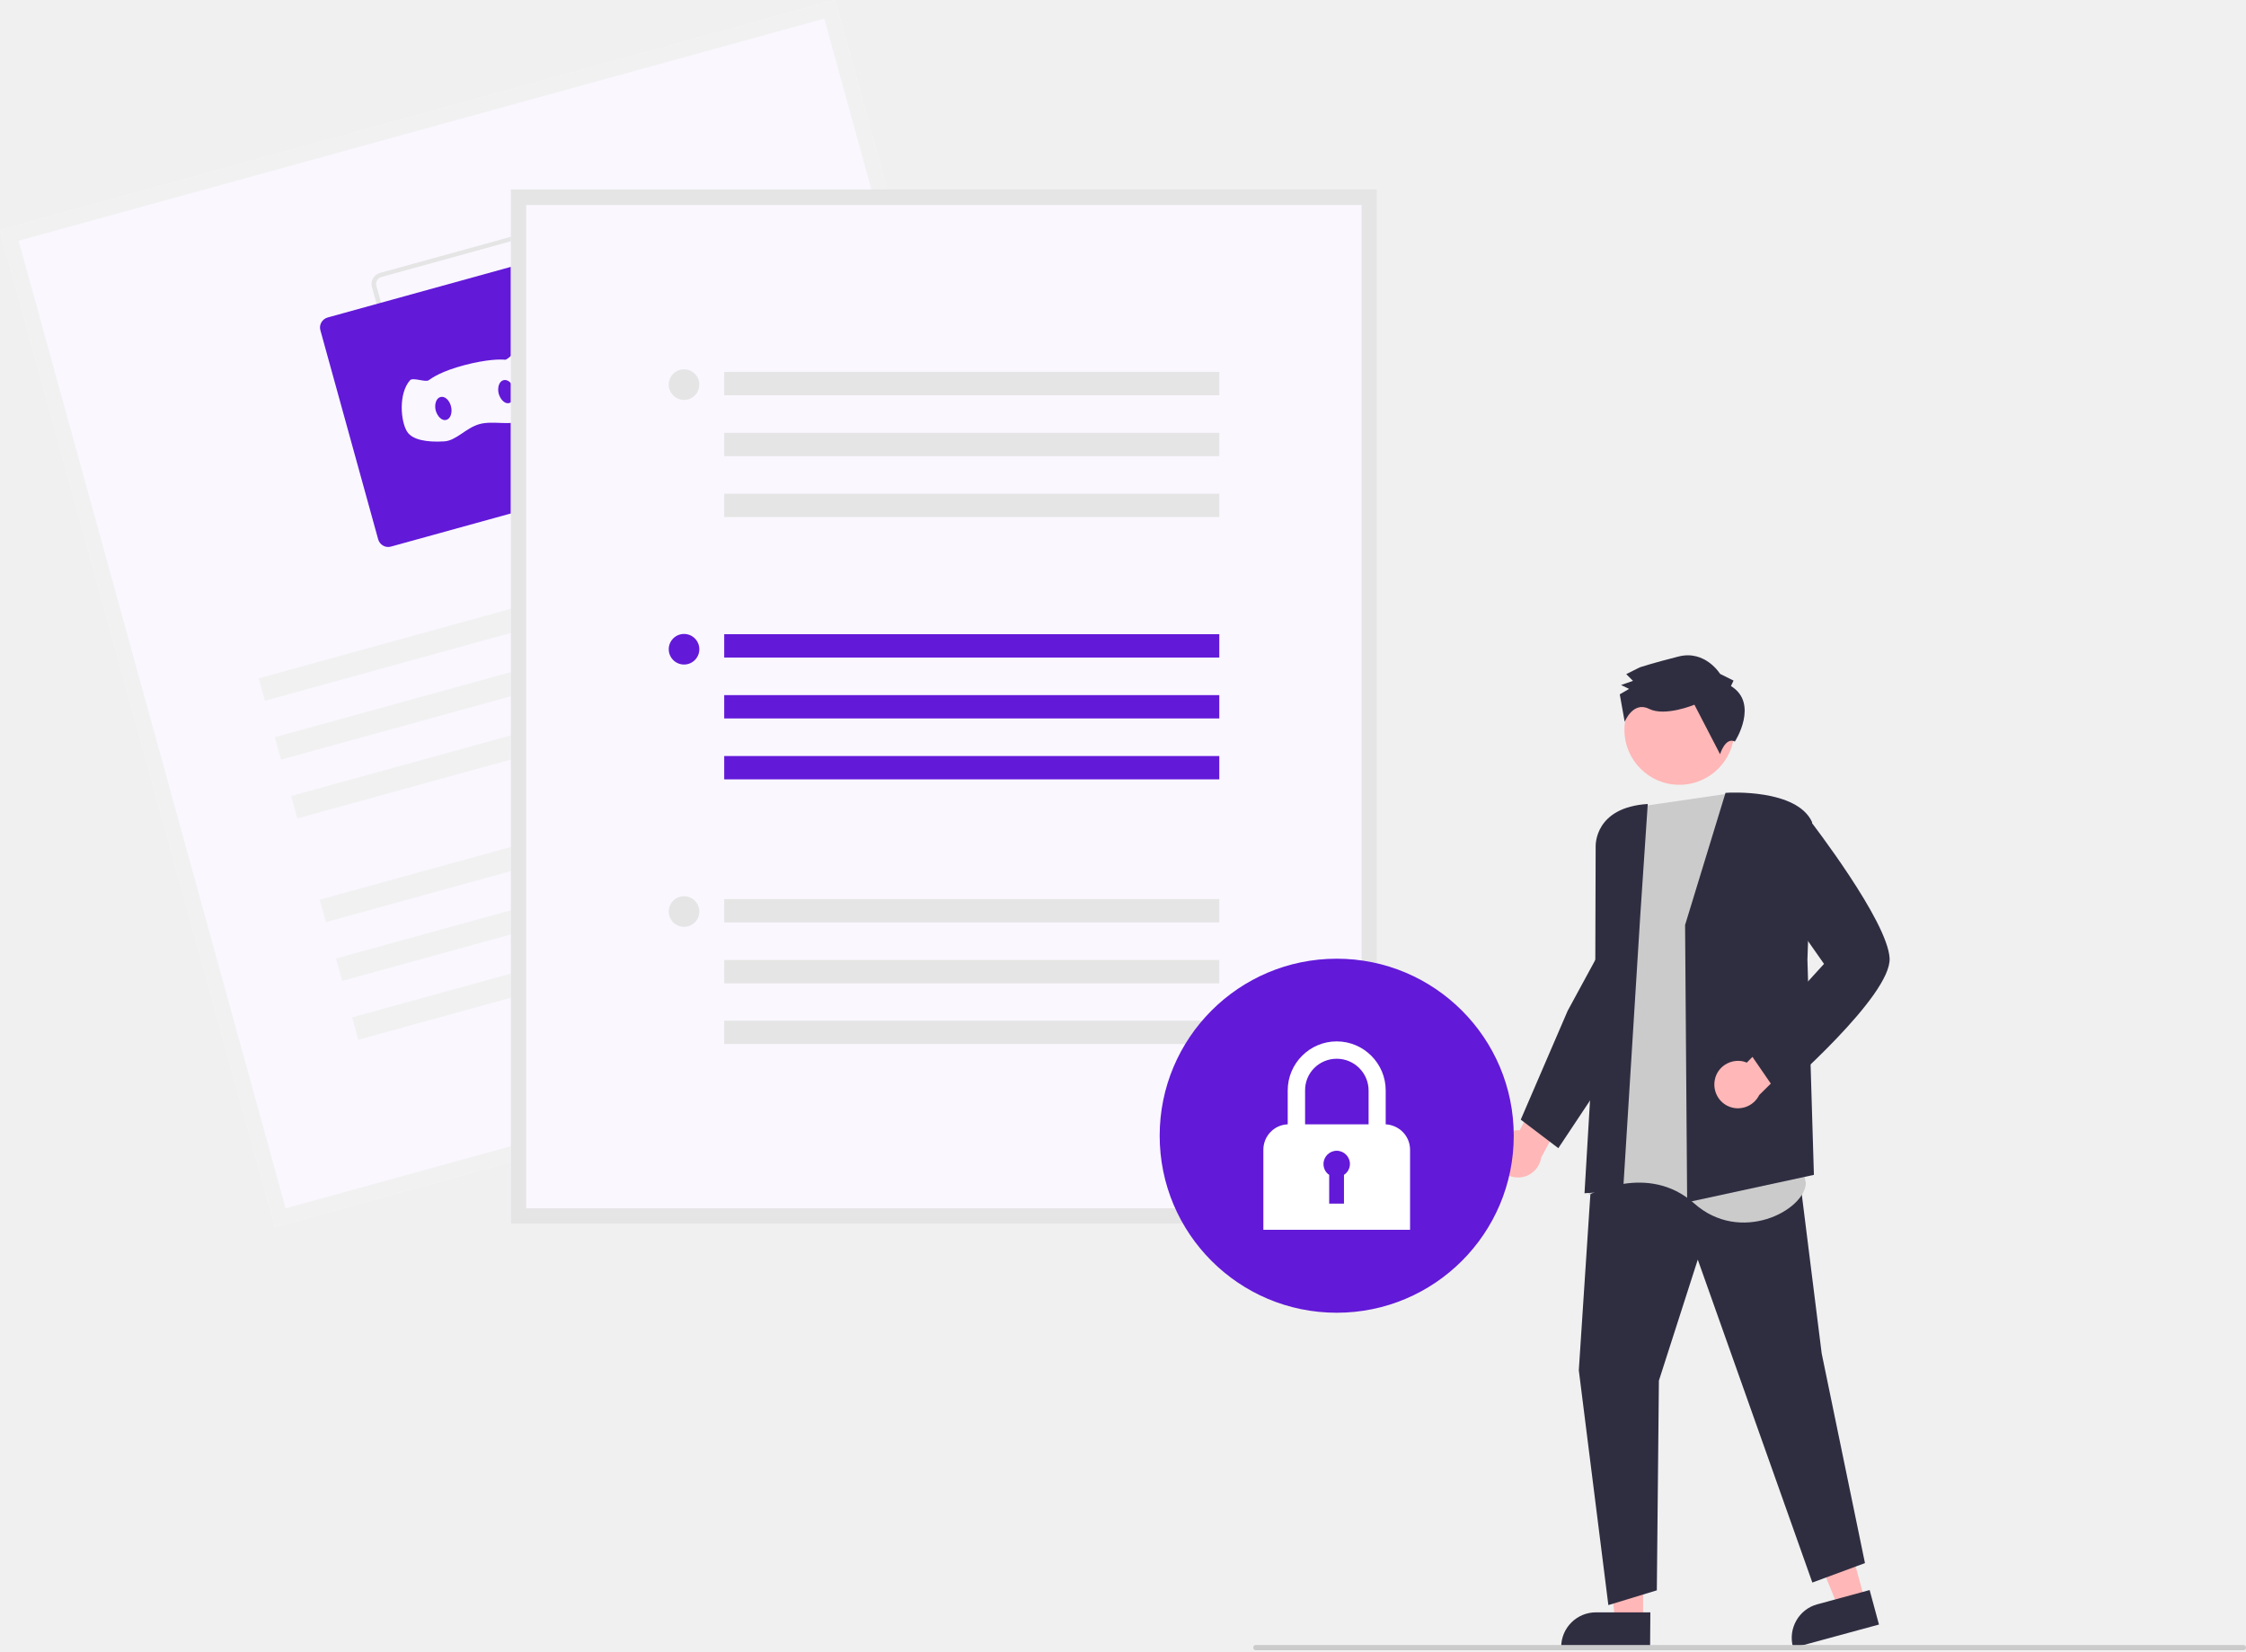
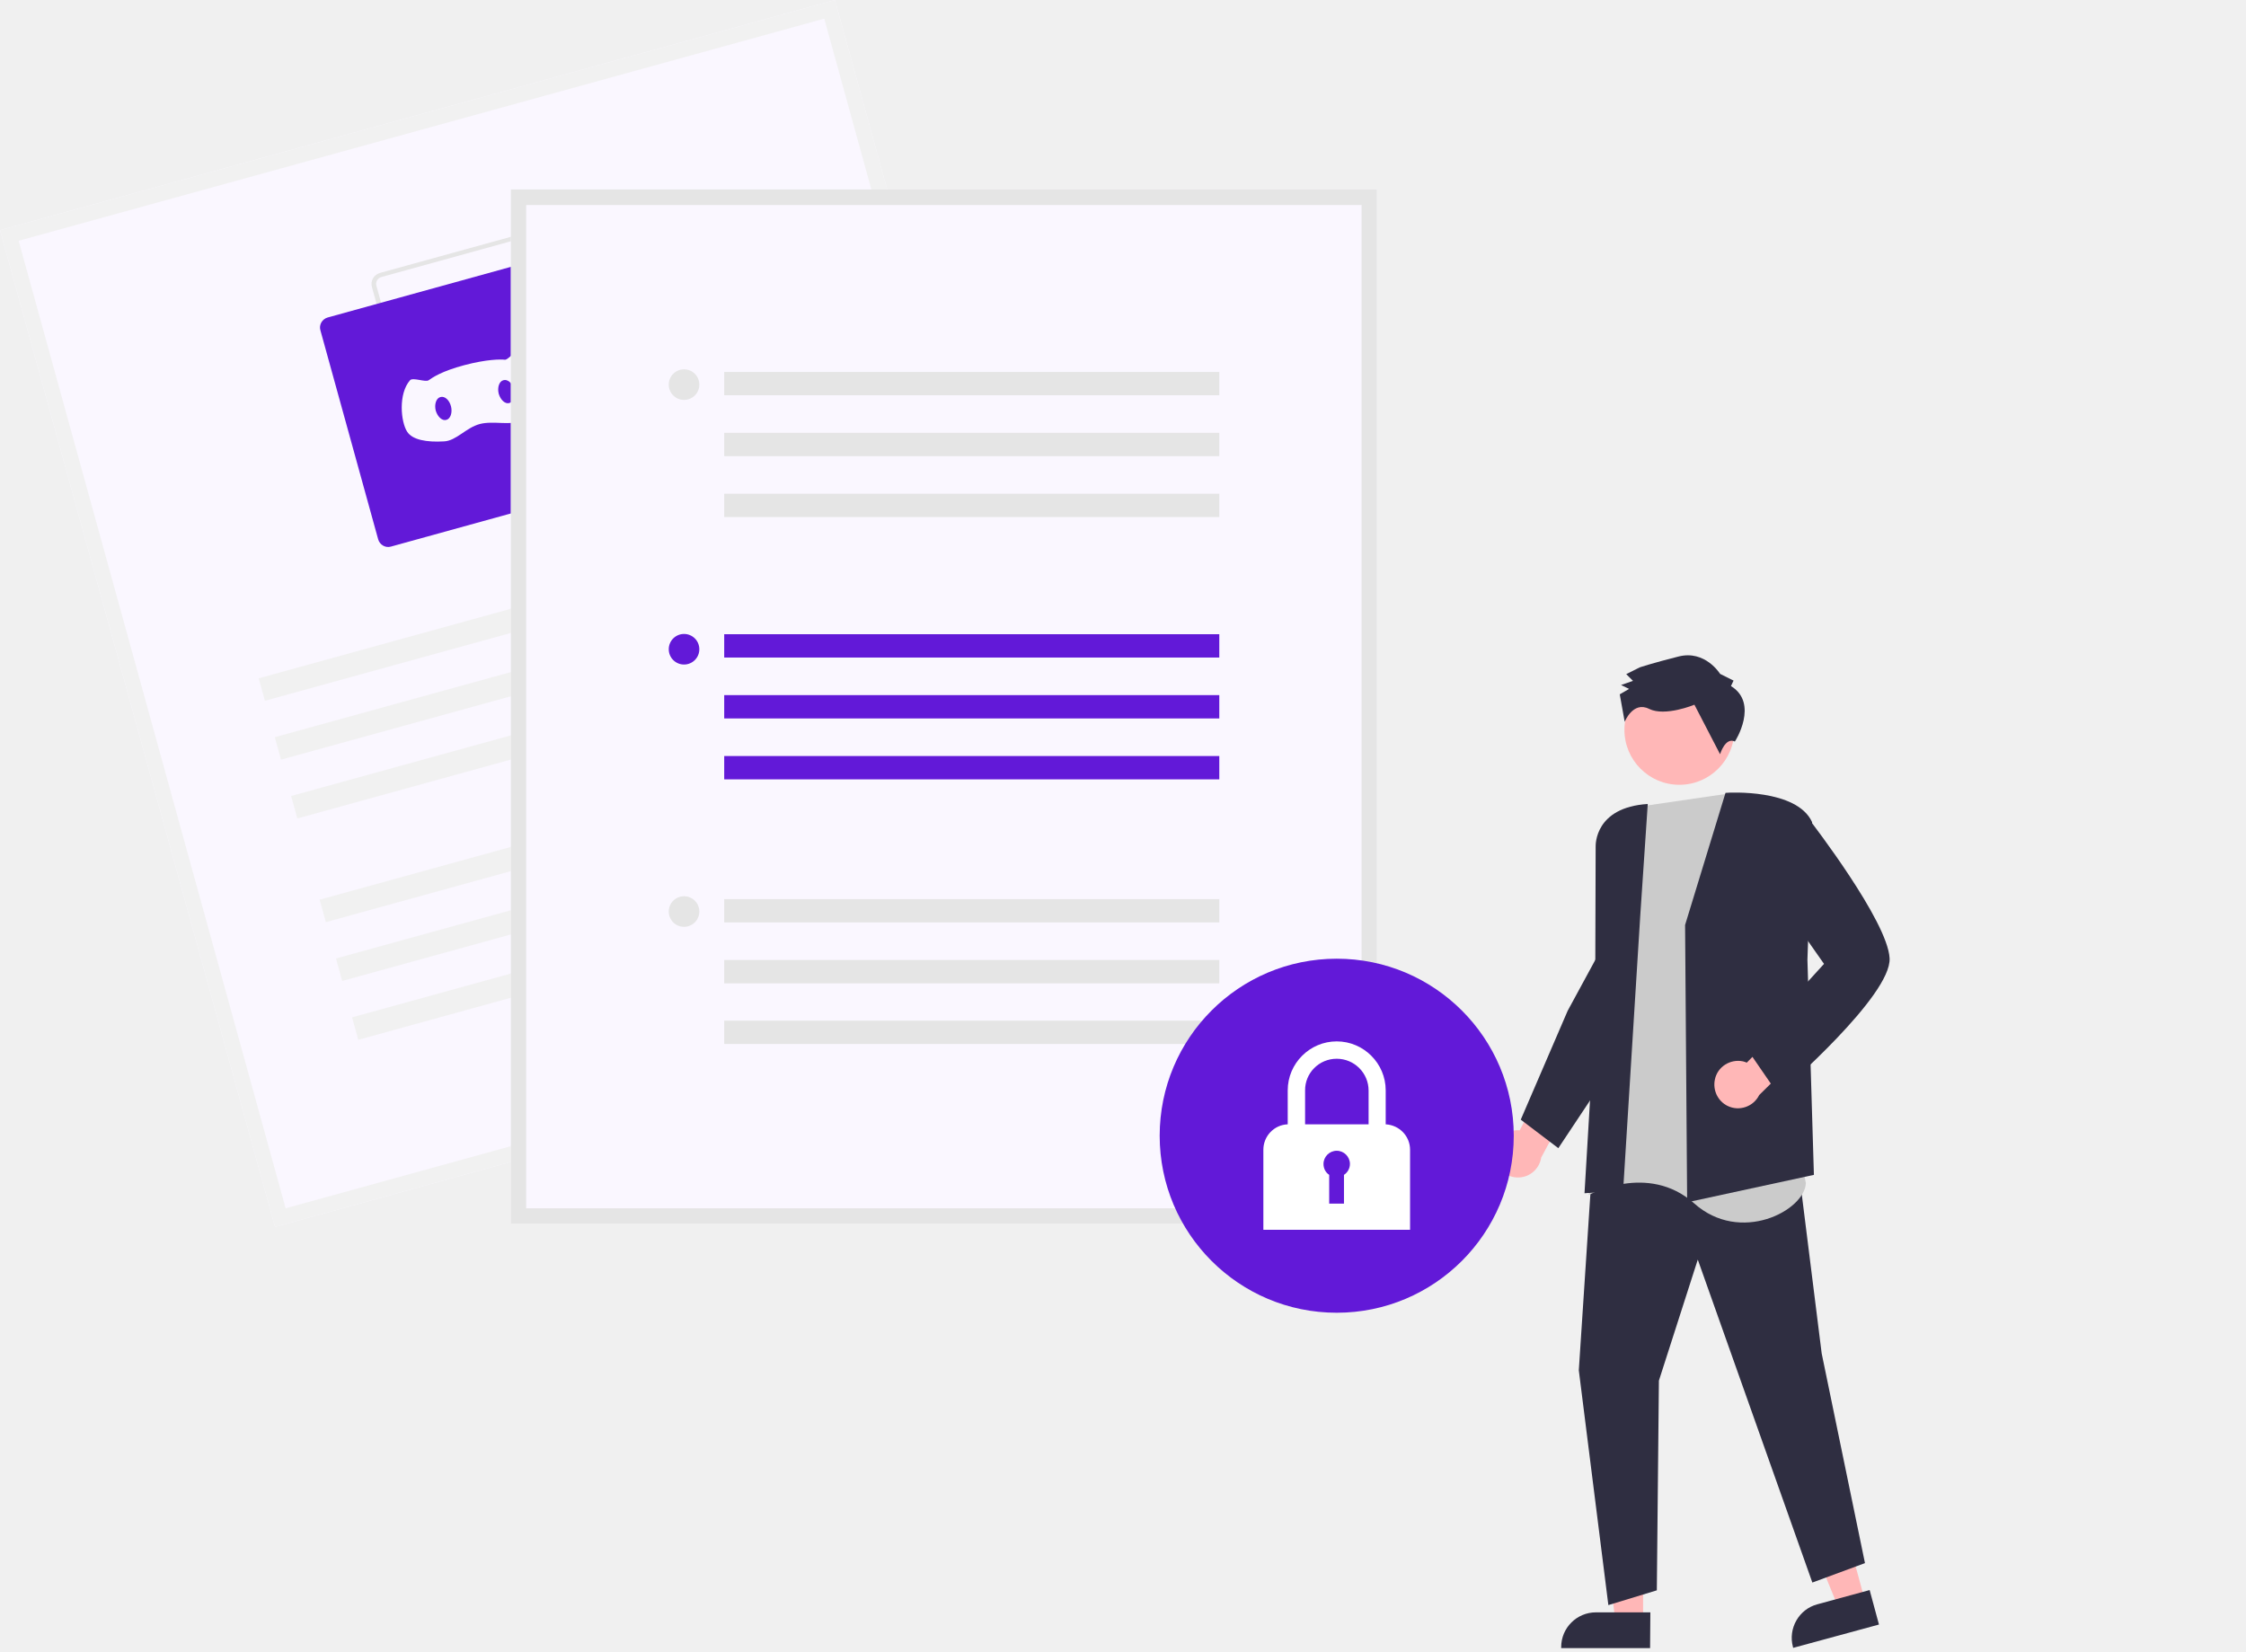
<svg xmlns="http://www.w3.org/2000/svg" version="1.1" id="eac00f18-7eab-4208-ad4d-248901d936f9" x="0px" y="0px" viewBox="0 0 866.5 637.1" style="enable-background:new 0 0 866.5 637.1;" xml:space="preserve">
  <style type="text/css">
	.st0{fill:#FFB7B7;}
	.st1{fill:#2F2E41;}
	.st2{fill:#CBCBCB;}
	.st3{fill:#FAF7FF;}
	.st4{fill:#F1F1F1;}
	.st5{fill:#E5E5E5;}
	.st6{fill:#6219D8;}
	.st7{fill:#FFFFFF;}
</style>
  <path class="st0" d="M576.5,446c-0.4-5,3.2-9.4,8.2-9.9c0.5,0,1.1,0,1.6,0l9.6-18.4l12.6,3.1l-13.9,25.8c-0.8,5-5.4,8.4-10.4,7.6  C580.1,453.6,576.9,450.2,576.5,446L576.5,446z" />
  <polygon class="st0" points="633.9,625.5 623.2,625.5 618.2,584.4 633.9,584.4 " />
  <path class="st1" d="M636.6,635.9l-34.3,0v-0.4c0-7.4,6-13.4,13.4-13.4h0l21,0L636.6,635.9z" />
  <polygon class="st0" points="719.5,617.6 709.3,620.4 693.6,582.1 708.7,577.9 " />
  <path class="st1" d="M724.9,626.8l-33.1,9l-0.1-0.4c-1.9-7.1,2.3-14.5,9.4-16.4l0,0l20.2-5.5L724.9,626.8z" />
  <polygon class="st1" points="614.4,448 609.1,528.7 620.5,619.3 639.2,613.6 640,532.7 655,486 699.2,610.6 719.5,603.1   702.8,522.2 693.3,446.3 " />
  <path class="st2" d="M666.1,306.3l-31.5,4.6l-11.3,11.2l-3.5,40.3l2.2,35.7l-9.1,63c0,0,22.9-12.7,40.7,3.2  c17.8,15.9,42.6,2.8,43.1-7.8L666.1,306.3z" />
  <path class="st1" d="M650.1,356.9L650.1,356.9l15.6-51l0.2,0c1.1-0.1,27.3-1.6,33.2,11.3l0,0.1l-1.8,53l2.5,83l-48.5,10.5l-0.4,0.1  L650.1,356.9z" />
  <path class="st1" d="M632.8,353.4l2.9-43.2c-20.4,1.3-20.1,15.7-20.1,16.4l-0.2,64.6l-4.1,69.2l14.9-1.1L632.8,353.4z" />
  <path class="st1" d="M586.7,432l18.1-42l12.6-23.2l6.6,41.9L601.2,443L586.7,432z" />
  <path class="st0" d="M661.6,416.5c1-4.9,5.9-8,10.8-7c0.5,0.1,1,0.3,1.5,0.5l14.6-14.8l11.1,6.7l-20.9,20.6  c-2.2,4.5-7.7,6.4-12.2,4.2C662.8,424.9,660.7,420.7,661.6,416.5z" />
  <path class="st1" d="M673.9,404.6l29.8-32.7L684,343.8l2-13.8l11.6-14.4l0.2,0.3c1.2,1.6,30.4,39.4,31.2,53.8  c0.8,14.4-41,50.7-42.8,52.3l-0.2,0.2L673.9,404.6z" />
  <circle class="st0" cx="647.9" cy="281.6" r="21.2" />
  <path class="st1" d="M667.8,264.7l1-2.1l-5.2-2.6c0,0-5.7-9.3-16-6.7s-15,4.2-15,4.2l-5.2,2.6l2.6,2.6l-4.6,1.6l3.1,1.5l-3.6,2.1  l1.9,10.6c0,0,3.2-8.1,9.4-5s17.5-1.6,17.5-1.6l9.9,19.1c0,0,2-6.7,5.7-4.9C669.4,286.1,678.7,271.4,667.8,264.7z" />
  <path class="st3" d="M428.2,384.6l-322.1,88.8L0,88.8L322.1,0L428.2,384.6z" />
  <path class="st4" d="M428.2,384.6l-322.1,88.8L0,88.8L322.1,0L428.2,384.6z M110.2,466.2l310.7-85.7L318,7.2L7.2,92.9L110.2,466.2z" />
  <path class="st5" d="M252,172.3l-80.7,22.3c-2.4,0.7-4.8-0.7-5.5-3.1l-22.3-80.7c-0.7-2.4,0.7-4.8,3.1-5.5L227.4,83  c2.4-0.7,4.8,0.7,5.5,3.1l22.3,80.7C255.8,169.2,254.4,171.6,252,172.3z M147.1,106.9c-1.4,0.4-2.3,1.9-1.9,3.3l22.3,80.7  c0.4,1.4,1.9,2.3,3.3,1.9l80.7-22.3c1.4-0.4,2.3-1.9,1.9-3.3l-22.3-80.7c-0.4-1.4-1.9-2.3-3.3-1.9L147.1,106.9z" />
  <path class="st6" d="M231.5,188.6l-80.7,22.3c-2.1,0.6-4.3-0.7-4.9-2.8l-22.3-80.7c-0.6-2.1,0.7-4.3,2.8-4.9l80.7-22.3  c2.1-0.6,4.3,0.7,4.9,2.8l22.3,80.7C234.9,185.8,233.7,188,231.5,188.6z" />
  <path class="st3" d="M157.1,166.6c-2.5-3.8-3.5-14.7,1.1-19.9c1.1-1.2,6,0.9,7.2,0c1.4-1,5-3.5,13.7-5.8c8.7-2.3,14-2.3,15.7-2.1  c1.2,0.1,4.2-3.8,5.4-3.4c7,2,11.9,11.7,11.7,16.4c-0.2,3.6-4.4,7.3-10.4,10.4c-4.3,2.2-11.1,0-16.4,1.4c-5.3,1.4-9.1,6.5-13.8,6.7  C164.6,170.7,159.1,169.7,157.1,166.6z M169.9,153.2c-1.6,0.4-2.4,2.8-1.8,5.2c0.7,2.4,2.5,4.1,4.1,3.6c1.6-0.4,2.4-2.8,1.8-5.2  C173.4,154.4,171.6,152.7,169.9,153.2 M194.2,146.7c-1.6,0.4-2.4,2.8-1.8,5.2c0.7,2.4,2.5,4.1,4.1,3.6c1.6-0.4,2.4-2.8,1.8-5.2  C197.7,147.8,195.8,146.2,194.2,146.7z" />
  <rect x="96.8" y="230.5" transform="matrix(0.964 -0.2659 0.2659 0.964 -54.793 65.2497)" class="st4" width="233.7" height="9" />
  <rect x="103" y="253.2" transform="matrix(0.964 -0.2659 0.2659 0.964 -60.6032 67.7312)" class="st4" width="233.7" height="9" />
  <rect x="109.3" y="275.9" transform="matrix(0.964 -0.2659 0.2659 0.964 -66.4135 70.2128)" class="st4" width="233.7" height="9" />
  <rect x="120.3" y="315.9" transform="matrix(0.964 -0.2659 0.2659 0.964 -76.6395 74.5803)" class="st4" width="233.7" height="9" />
  <rect x="126.6" y="338.6" transform="matrix(0.964 -0.2659 0.2659 0.964 -82.4497 77.0618)" class="st4" width="233.7" height="9" />
  <rect x="132.8" y="361.3" transform="matrix(0.964 -0.2659 0.2659 0.964 -88.2599 79.5433)" class="st4" width="233.7" height="9" />
  <path class="st3" d="M531.3,472.1H197.1v-399h334.1V472.1z" />
  <path class="st5" d="M531.3,472.1H197.1v-399h334.1V472.1z M203,466.2h322.3V79.1H203V466.2z" />
  <rect x="279.4" y="244.7" class="st6" width="191" height="9" />
  <rect x="279.4" y="268.2" class="st6" width="191" height="9" />
  <rect x="279.4" y="291.7" class="st6" width="191" height="9" />
  <circle class="st6" cx="263.9" cy="250.5" r="5.9" />
  <rect x="279.4" y="143.5" class="st5" width="191" height="9" />
  <rect x="279.4" y="167" class="st5" width="191" height="9" />
  <rect x="279.4" y="190.5" class="st5" width="191" height="9" />
  <circle class="st5" cx="263.9" cy="148.4" r="5.9" />
  <rect x="279.4" y="346.9" class="st5" width="191" height="9" />
  <rect x="279.4" y="370.4" class="st5" width="191" height="9" />
  <rect x="279.4" y="393.8" class="st5" width="191" height="9" />
  <circle class="st5" cx="263.9" cy="351.7" r="5.9" />
  <circle class="st6" cx="515.7" cy="438.2" r="68.3" />
  <path class="st7" d="M534.6,433.8v-13.1c0-10.4-8.5-18.9-18.9-18.9c-10.4,0-18.9,8.5-18.9,18.9v13.1c-5.3,0.2-9.4,4.6-9.4,9.8v30.9  H544v-30.9C544,438.4,539.9,434.1,534.6,433.8z M515.7,408.5c6.8,0,12.3,5.5,12.3,12.3v13h-24.5v-13  C503.4,414,508.9,408.5,515.7,408.5z" />
  <path class="st6" d="M520.8,449.1c0-2.8-2.3-5.1-5.1-5.1c-2.8,0-5.1,2.3-5.1,5.1c0,1.7,0.8,3.3,2.2,4.2v11.1h5.7v-11.1  C519.9,452.4,520.8,450.8,520.8,449.1z" />
-   <path class="st2" d="M865.5,636.7h-381c-0.6,0-1-0.4-1-1s0.4-1,1-1h381c0.6,0,1,0.4,1,1S866.1,636.7,865.5,636.7z" />
</svg>
